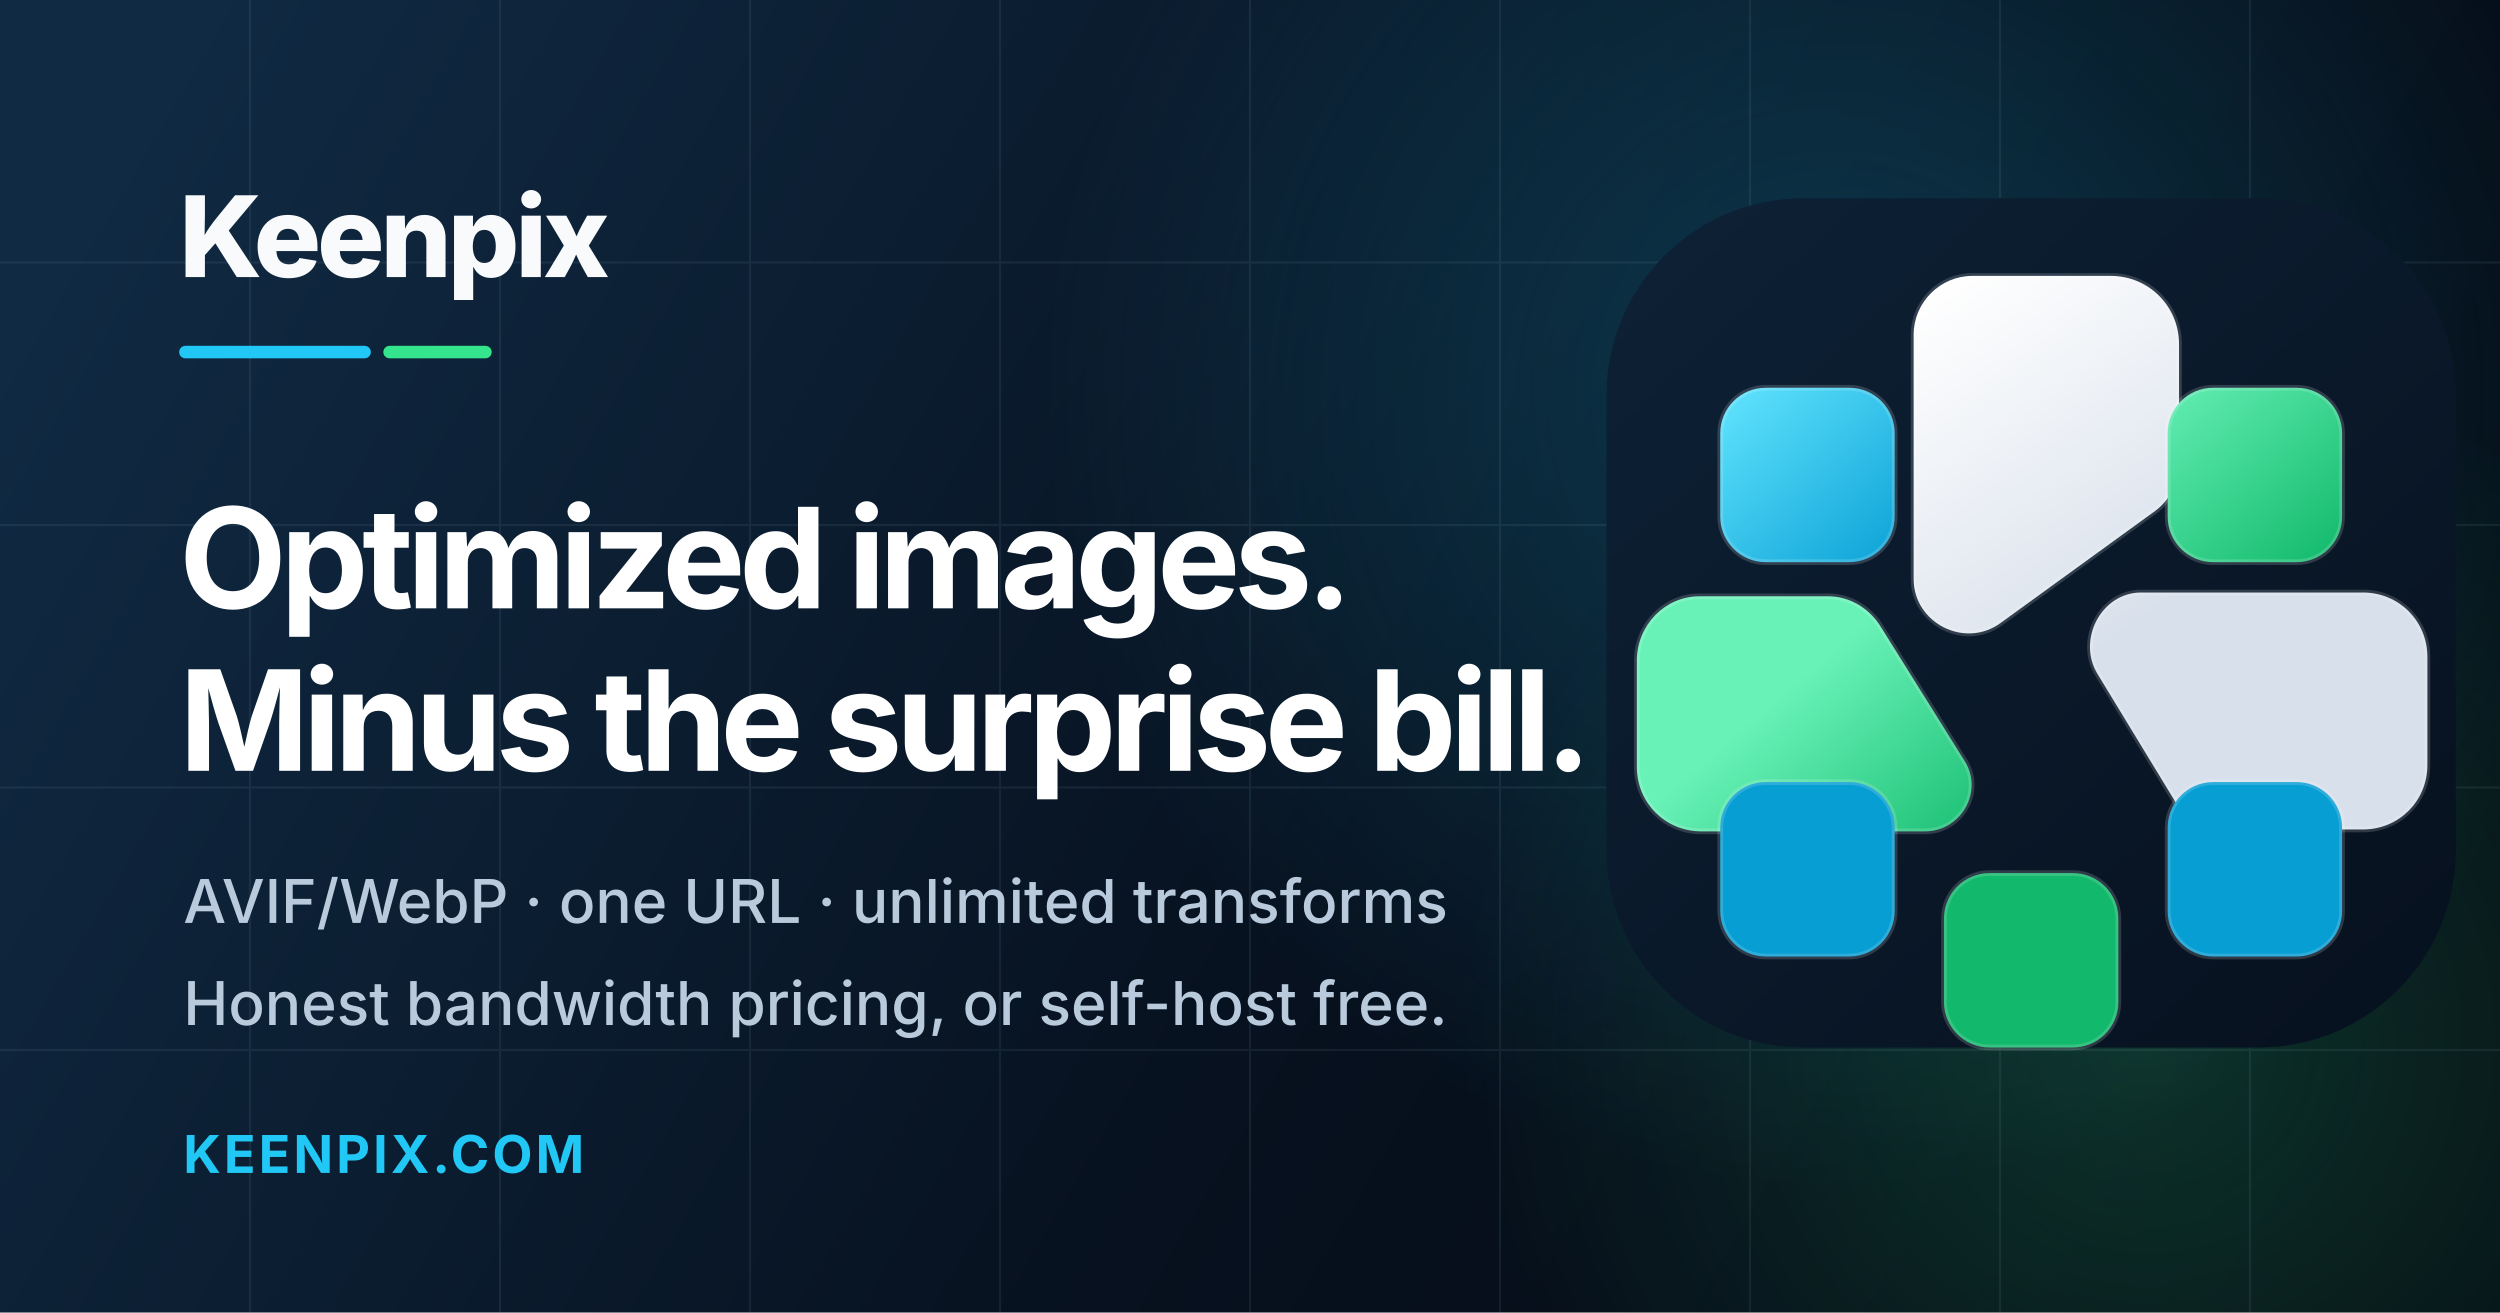
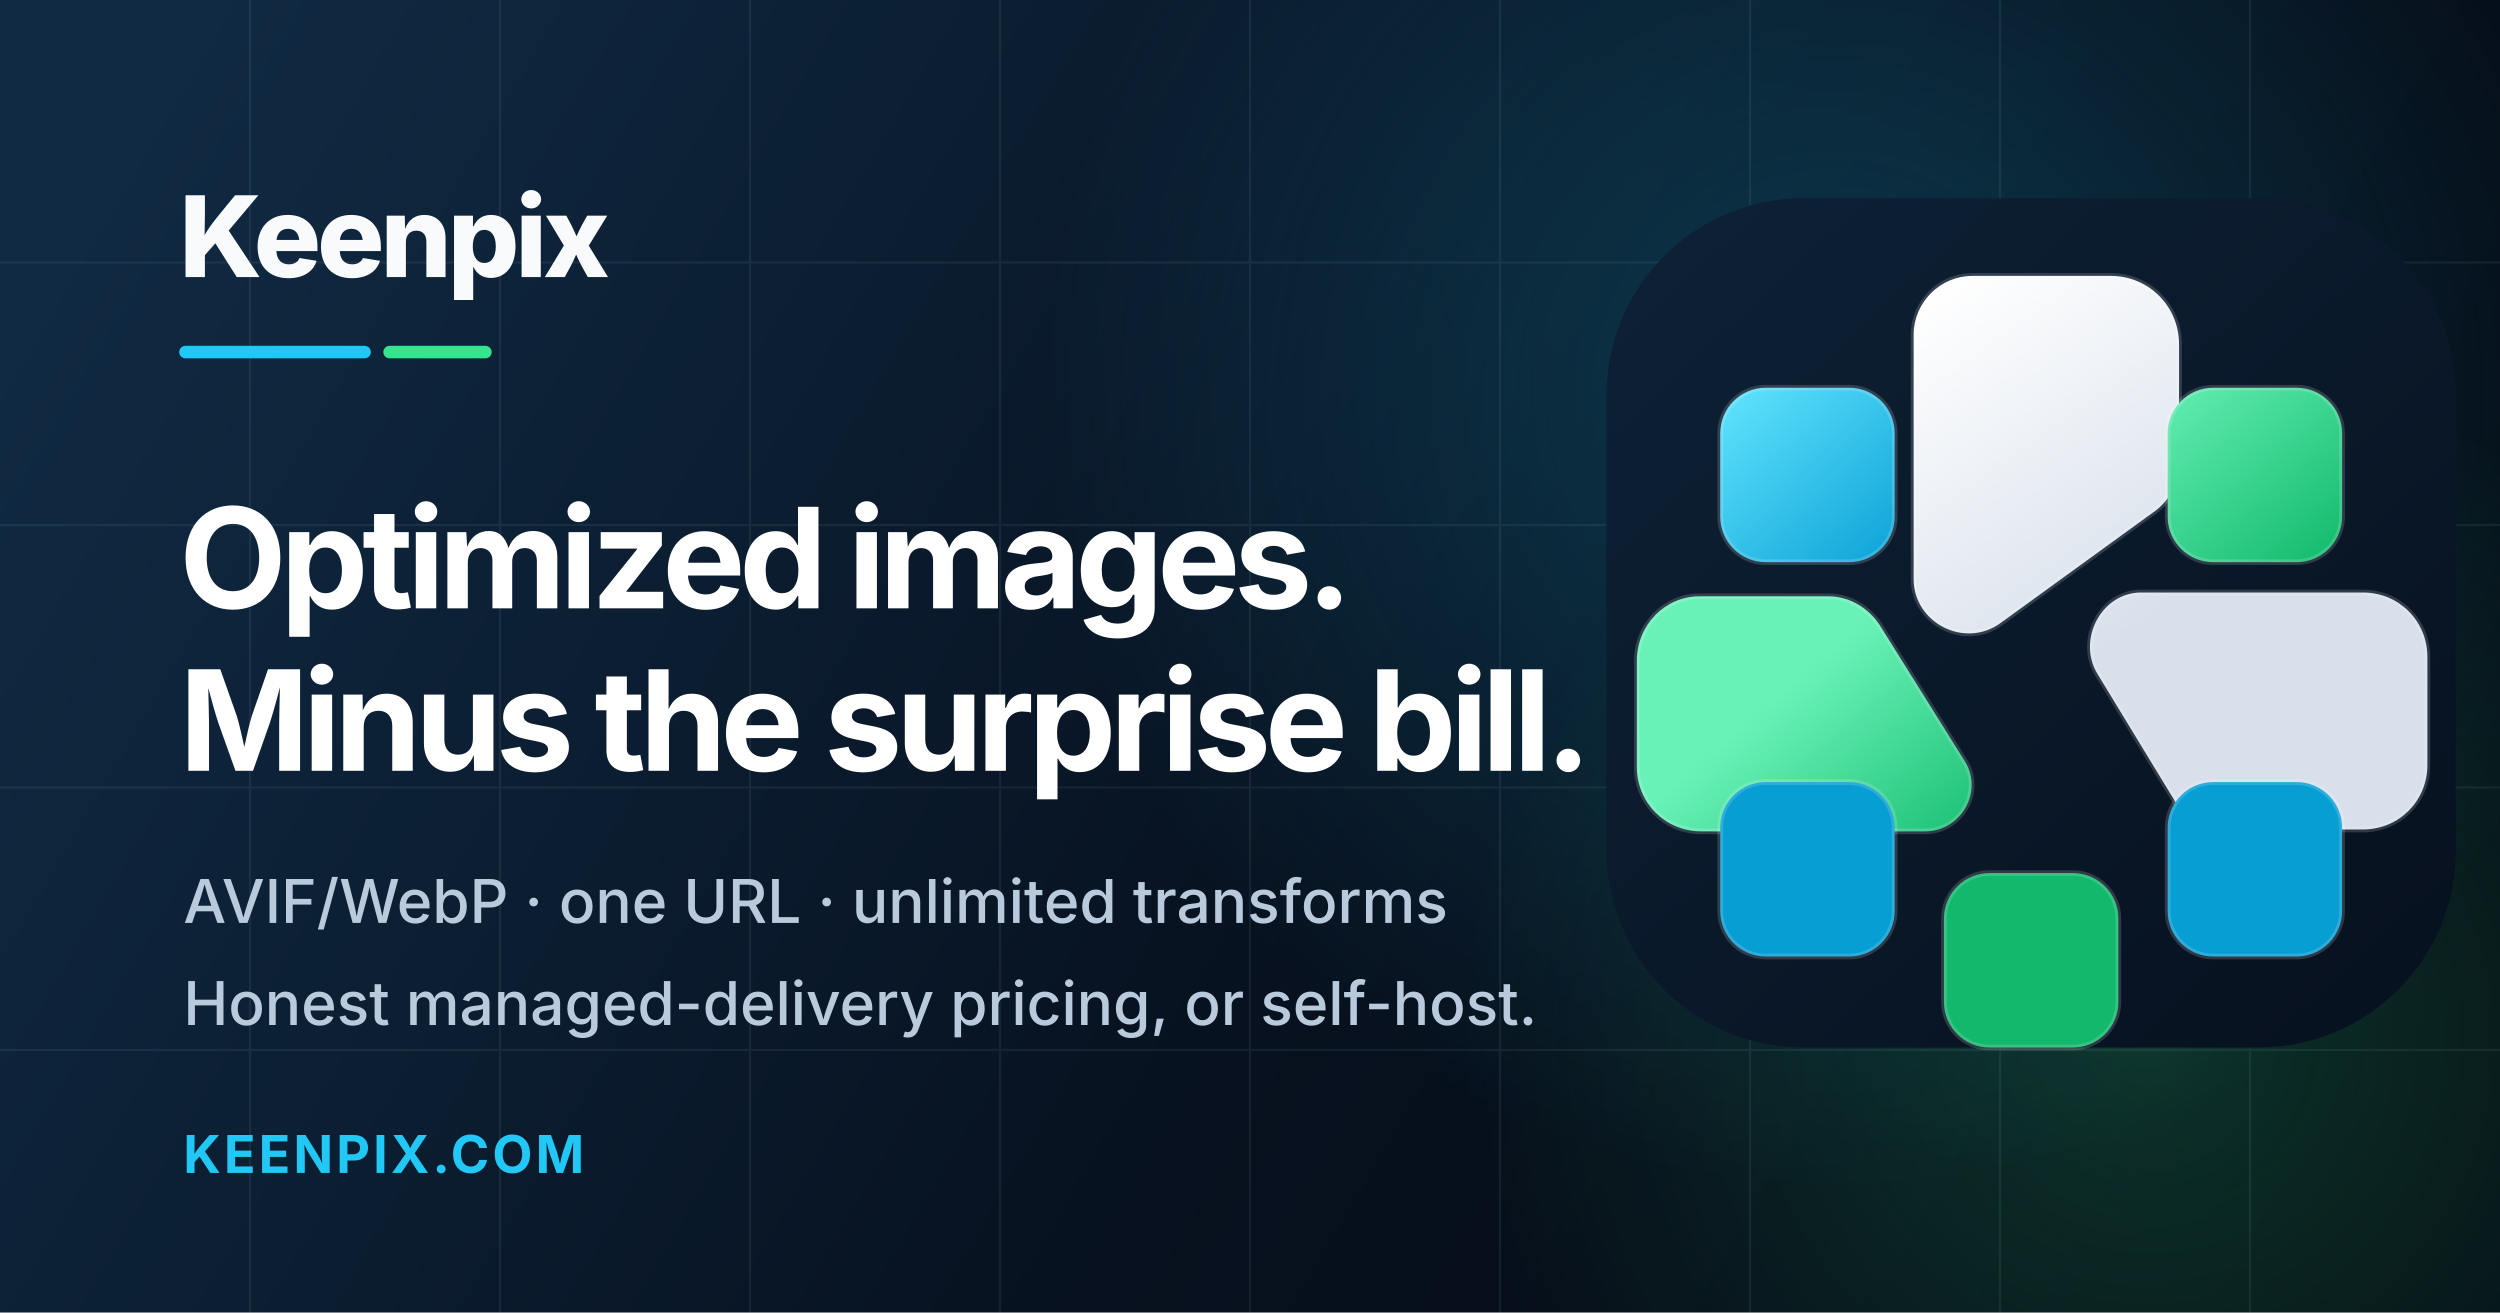
<svg xmlns="http://www.w3.org/2000/svg" viewBox="0 0 1200 630" role="img" aria-labelledby="title desc">
  <defs>
    <linearGradient id="og-bg" x1="80" y1="30" x2="1100" y2="630" gradientUnits="userSpaceOnUse">
      <stop stop-color="#102A43" />
      <stop offset=".58" stop-color="#07111F" />
      <stop offset="1" stop-color="#040A12" />
    </linearGradient>
    <radialGradient id="og-glow-cyan" cx="0" cy="0" r="1" gradientTransform="translate(880 190) rotate(130) scale(380)" gradientUnits="userSpaceOnUse">
      <stop stop-color="#21C8F6" stop-opacity=".22" />
      <stop offset="1" stop-color="#21C8F6" stop-opacity="0" />
    </radialGradient>
    <radialGradient id="og-glow-green" cx="0" cy="0" r="1" gradientTransform="translate(1030 500) rotate(-140) scale(330)" gradientUnits="userSpaceOnUse">
      <stop stop-color="#34E58D" stop-opacity=".18" />
      <stop offset="1" stop-color="#34E58D" stop-opacity="0" />
    </radialGradient>
  </defs>
  <rect width="1200" height="630" fill="url(#og-bg)" />
  <rect width="1200" height="630" fill="url(#og-glow-cyan)" />
  <rect width="1200" height="630" fill="url(#og-glow-green)" />
  <g opacity=".08" stroke="#B8D4EA">
    <path d="M0 126h1200M0 252h1200M0 378h1200M0 504h1200" />
    <path d="M120 0v630M240 0v630M360 0v630M480 0v630M600 0v630M720 0v630M840 0v630M960 0v630M1080 0v630" />
  </g>
  <g transform="translate(742 66) scale(.91)">
    <defs>
      <linearGradient id="og-mark-tile" x1="70" y1="60" x2="452" y2="472" gradientUnits="userSpaceOnUse">
        <stop stop-color="#0D2034" />
        <stop offset="1" stop-color="#07111F" />
      </linearGradient>
      <linearGradient id="og-mark-cyan" x1="95" y1="125" x2="190" y2="230" gradientUnits="userSpaceOnUse">
        <stop stop-color="#64E6FF" />
        <stop offset="1" stop-color="#079ED4" />
      </linearGradient>
      <linearGradient id="og-mark-green" x1="320" y1="125" x2="410" y2="230" gradientUnits="userSpaceOnUse">
        <stop stop-color="#69F2B8" />
        <stop offset="1" stop-color="#12B96C" />
      </linearGradient>
      <linearGradient id="og-mark-white" x1="210" y1="75" x2="330" y2="245" gradientUnits="userSpaceOnUse">
        <stop stop-color="#FFFFFF" />
        <stop offset="1" stop-color="#D8E0EB" />
      </linearGradient>
    </defs>
    <rect x="32" y="32" width="448" height="448" rx="104" fill="url(#og-mark-tile)" />
    <g stroke="#FFFFFF" stroke-opacity=".16" stroke-width="3">
      <rect x="92" y="132" width="92" height="92" rx="24" fill="url(#og-mark-cyan)" />
      <path d="M225 73h73c20 0 36 16 36 36v62c0 11-5 21-14 27l-80 58c-19 14-46 0-46-23V104c0-17 14-31 31-31Z" fill="url(#og-mark-white)" />
      <rect x="328" y="132" width="92" height="92" rx="24" fill="url(#og-mark-green)" />
      <path d="M81 242h68c11 0 21 6 27 15l45 72c10 16-2 37-21 37H82c-19 0-34-15-34-34v-56c0-19 15-34 33-34Z" fill="url(#og-mark-green)" />
      <path d="M363 240h68c19 0 34 15 34 34v57c0 19-15 34-34 34h-74c-10 0-19-5-24-13l-42-69c-11-18 2-43 23-43h49Z" fill="url(#og-mark-white)" />
      <rect x="92" y="340" width="92" height="92" rx="24" fill="url(#og-mark-cyan)" />
      <rect x="210" y="388" width="92" height="92" rx="24" fill="url(#og-mark-green)" />
      <rect x="328" y="340" width="92" height="92" rx="24" fill="url(#og-mark-cyan)" />
    </g>
  </g>
  <text x="86" y="133" fill="#F8FAFC" font-family="Inter, Segoe UI, sans-serif" font-size="54" font-weight="760" letter-spacing="-2">Keenpix</text>
  <rect x="86" y="166" width="92" height="6" rx="3" fill="#21C8F6" />
  <rect x="184" y="166" width="52" height="6" rx="3" fill="#34E58D" />
  <text x="86" y="292" fill="#FFFFFF" font-family="Inter, Segoe UI, sans-serif" font-size="67" font-weight="720" letter-spacing="-3">Optimized images.</text>
  <text x="86" y="370" fill="#FFFFFF" font-family="Inter, Segoe UI, sans-serif" font-size="67" font-weight="720" letter-spacing="-3">Minus the surprise bill.</text>
  <text x="88" y="443" fill="#B8CADB" font-family="Inter, Segoe UI, sans-serif" font-size="29" font-weight="500">AVIF/WebP · one URL · unlimited transforms</text>
-   <text x="88" y="492" fill="#B8CADB" font-family="Inter, Segoe UI, sans-serif" font-size="29" font-weight="500">Honest bandwidth pricing, or self-host free.</text>
+   <text x="88" y="492" fill="#B8CADB" font-family="Inter, Segoe UI, sans-serif" font-size="29" font-weight="500">Honest managed-delivery pricing, or self-host.</text>
  <text x="88" y="563" fill="#21C8F6" font-family="Inter, Segoe UI, sans-serif" font-size="25" font-weight="700" letter-spacing="1.5">KEENPIX.COM</text>
</svg>
